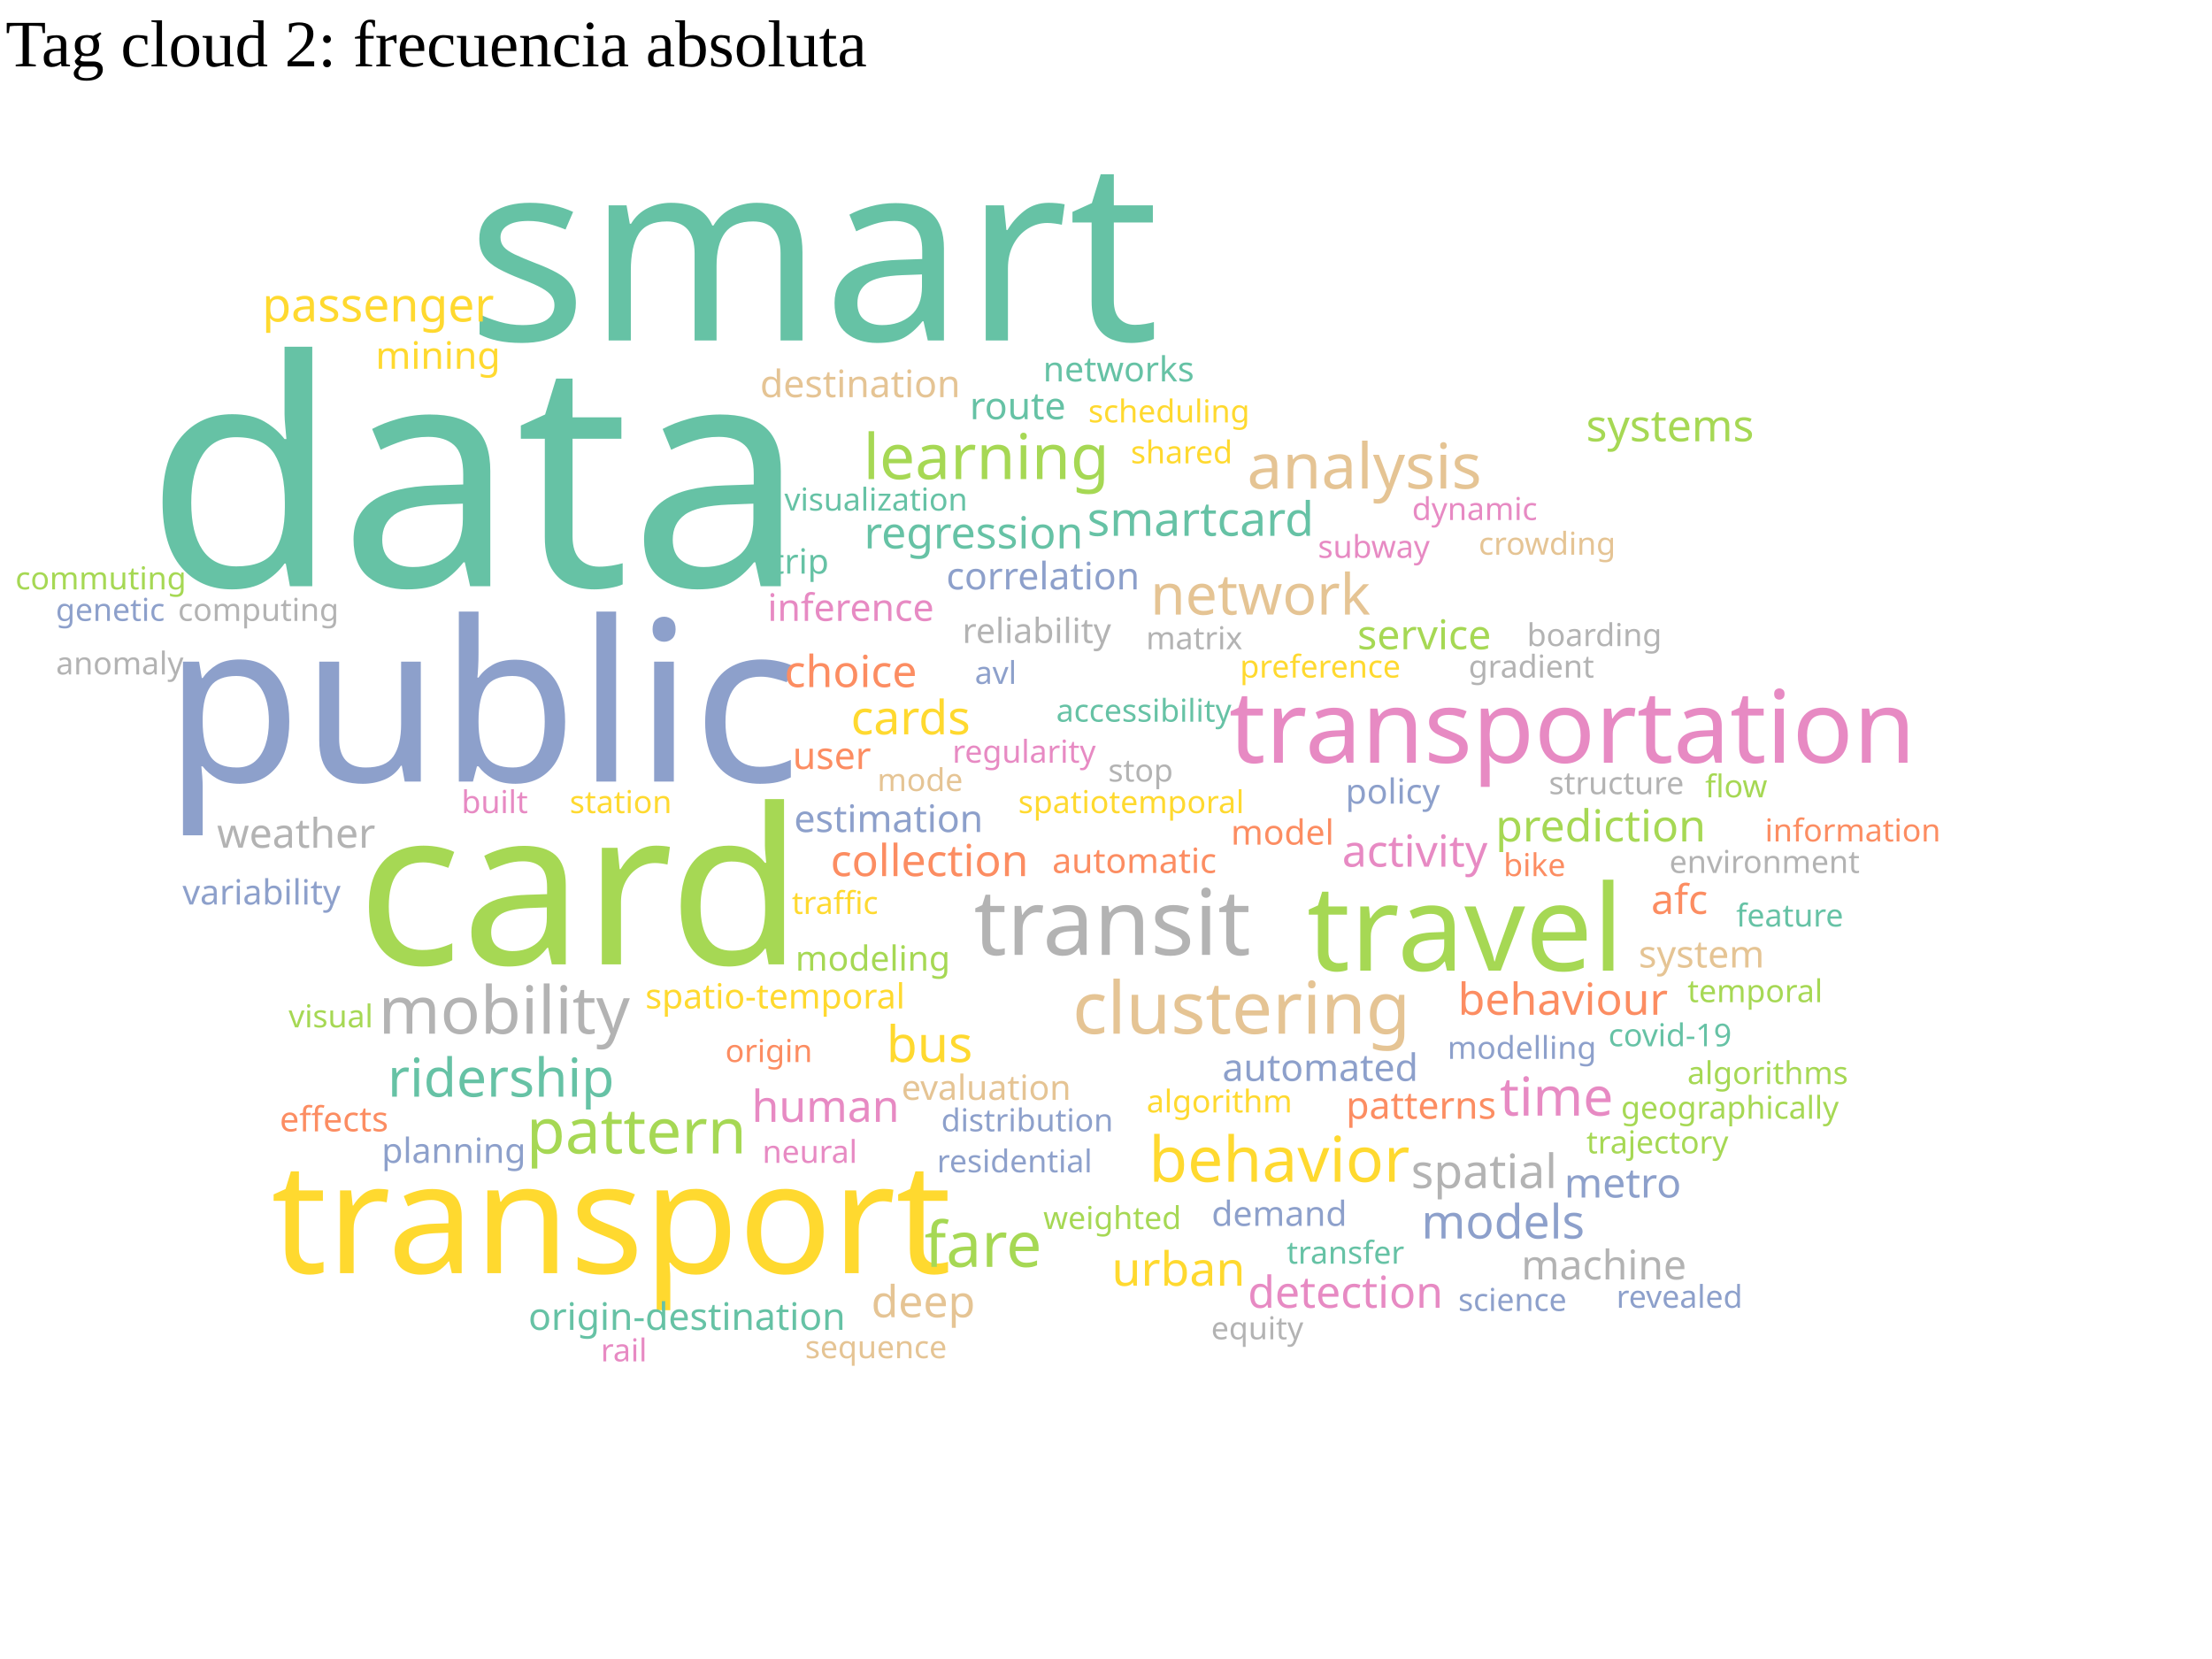
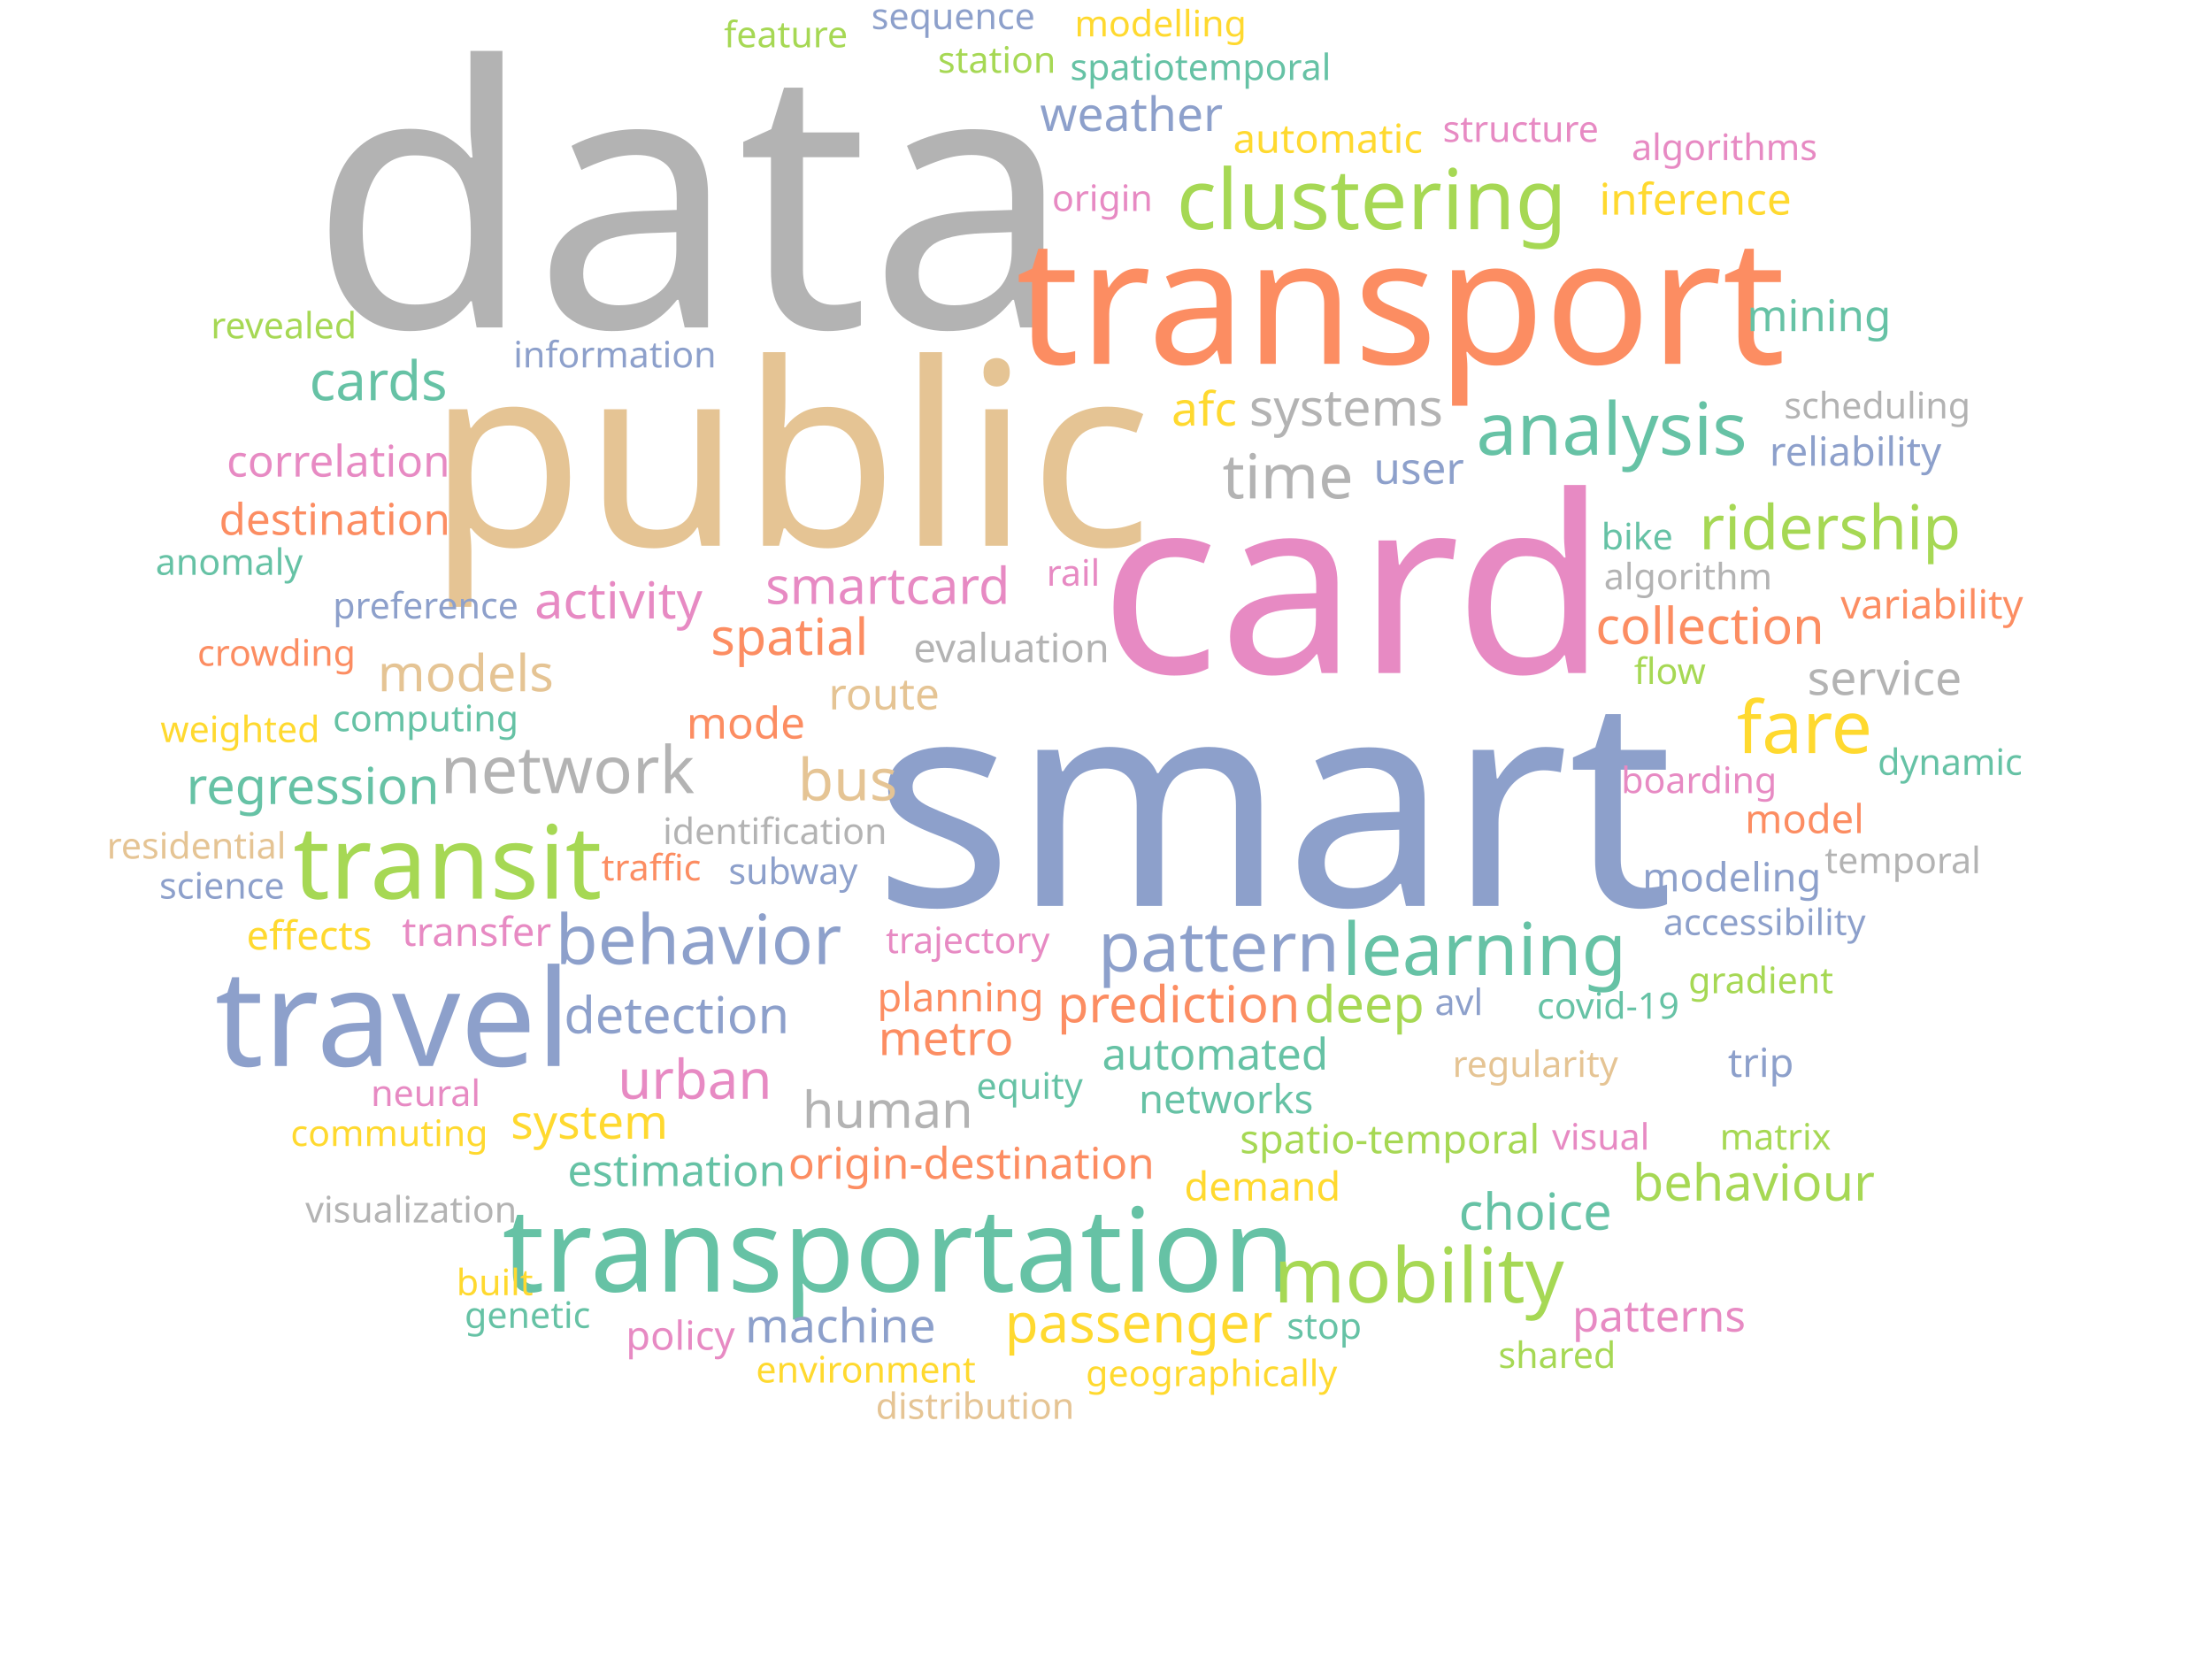
<svg xmlns="http://www.w3.org/2000/svg" contentScriptType="text/ecmascript" width="800" zoomAndPan="magnify" contentStyleType="text/css" height="600" preserveAspectRatio="xMidYMid meet" version="1.0">
-   <style type="text/css" xml:space="preserve">.knime-title { color: black; fill: black; font-size: 24px; }</style>
-   <g class="titles" transform="translate(2,0)">
-     <text class="knime-title" id="title" y="24">
-             Tag cloud 2: frecuencia absoluta
-         </text>
-   </g>
-   <g class="vis" transform="translate(400, 318) scale(1.139601,1.139601)">
-     <text id="tag_27" style="font-size: 100px; font-family: Impact; font-weight: normal; fill: rgb(102, 194, 165); cursor: pointer; user-select: none;" transform="translate(-200,-93)rotate(0)" text-anchor="middle">
+   <g class="titles" transform="translate(2,0)" />
+   <g class="vis" transform="translate(400, 300) scale(1.315789,1.315789)">
+     <text id="tag_27" style="font-size: 100px; font-family: Impact; font-weight: normal; fill: rgb(179, 179, 179); cursor: pointer; user-select: none;" transform="translate(-114,-138)rotate(0)" text-anchor="middle">
            data
        </text>
-     <text id="tag_85" style="font-size: 80px; font-family: Impact; font-weight: normal; fill: rgb(102, 194, 165); cursor: pointer; user-select: none;" transform="translate(-93,-171)rotate(0)" text-anchor="middle">
+     <text id="tag_86" style="font-size: 80px; font-family: Impact; font-weight: normal; fill: rgb(141, 160, 203); cursor: pointer; user-select: none;" transform="translate(46,21)rotate(0)" text-anchor="middle">
            smart
        </text>
-     <text id="tag_71" style="font-size: 71px; font-family: Impact; font-weight: normal; fill: rgb(141, 160, 203); cursor: pointer; user-select: none;" transform="translate(-198,-31)rotate(0)" text-anchor="middle">
+     <text id="tag_72" style="font-size: 70px; font-family: Impact; font-weight: normal; fill: rgb(229, 196, 148); cursor: pointer; user-select: none;" transform="translate(-87,-78)rotate(0)" text-anchor="middle">
            public
        </text>
-     <text id="tag_17" style="font-size: 69px; font-family: Impact; font-weight: normal; fill: rgb(166, 216, 84); cursor: pointer; user-select: none;" transform="translate(-167,27)rotate(0)" text-anchor="middle">
+     <text id="tag_17" style="font-size: 68px; font-family: Impact; font-weight: normal; fill: rgb(231, 138, 195); cursor: pointer; user-select: none;" transform="translate(68,-43)rotate(0)" text-anchor="middle">
            card
        </text>
-     <text id="tag_102" style="font-size: 49px; font-family: Impact; font-weight: normal; fill: rgb(255, 217, 47); cursor: pointer; user-select: none;" transform="translate(-157,125)rotate(0)" text-anchor="middle">
+     <text id="tag_103" style="font-size: 48px; font-family: Impact; font-weight: normal; fill: rgb(252, 141, 98); cursor: pointer; user-select: none;" transform="translate(81,-128)rotate(0)" text-anchor="middle">
            transport
        </text>
-     <text id="tag_104" style="font-size: 38px; font-family: Impact; font-weight: normal; fill: rgb(166, 216, 84); cursor: pointer; user-select: none;" transform="translate(114,29)rotate(0)" text-anchor="middle">
+     <text id="tag_105" style="font-size: 37px; font-family: Impact; font-weight: normal; fill: rgb(141, 160, 203); cursor: pointer; user-select: none;" transform="translate(-196,65)rotate(0)" text-anchor="middle">
            travel
        </text>
-     <text id="tag_103" style="font-size: 32px; font-family: Impact; font-weight: normal; fill: rgb(231, 138, 195); cursor: pointer; user-select: none;" transform="translate(148,-37)rotate(0)" text-anchor="middle">
+     <text id="tag_104" style="font-size: 32px; font-family: Impact; font-weight: normal; fill: rgb(102, 194, 165); cursor: pointer; user-select: none;" transform="translate(-57,127)rotate(0)" text-anchor="middle">
            transportation
        </text>
-     <text id="tag_101" style="font-size: 29px; font-family: Impact; font-weight: normal; fill: rgb(179, 179, 179); cursor: pointer; user-select: none;" transform="translate(2,24)rotate(0)" text-anchor="middle">
+     <text id="tag_102" style="font-size: 28px; font-family: Impact; font-weight: normal; fill: rgb(166, 216, 84); cursor: pointer; user-select: none;" transform="translate(-181,19)rotate(0)" text-anchor="middle">
            transit
        </text>
-     <text id="tag_20" style="font-size: 23px; font-family: Impact; font-weight: normal; fill: rgb(229, 196, 148); cursor: pointer; user-select: none;" transform="translate(43,49)rotate(0)" text-anchor="middle">
+     <text id="tag_20" style="font-size: 23px; font-family: Impact; font-weight: normal; fill: rgb(166, 216, 84); cursor: pointer; user-select: none;" transform="translate(73,-165)rotate(0)" text-anchor="middle">
            clustering
        </text>
-     <text id="tag_53" style="font-size: 21px; font-family: Impact; font-weight: normal; fill: rgb(179, 179, 179); cursor: pointer; user-select: none;" transform="translate(-191,49)rotate(0)" text-anchor="middle">
+     <text id="tag_54" style="font-size: 21px; font-family: Impact; font-weight: normal; fill: rgb(166, 216, 84); cursor: pointer; user-select: none;" transform="translate(86,130)rotate(0)" text-anchor="middle">
            mobility
        </text>
-     <text id="tag_48" style="font-size: 20px; font-family: Impact; font-weight: normal; fill: rgb(166, 216, 84); cursor: pointer; user-select: none;" transform="translate(-38,-127)rotate(0)" text-anchor="middle">
+     <text id="tag_49" style="font-size: 20px; font-family: Impact; font-weight: normal; fill: rgb(102, 194, 165); cursor: pointer; user-select: none;" transform="translate(104,40)rotate(0)" text-anchor="middle">
            learning
        </text>
-     <text id="tag_39" style="font-size: 20px; font-family: Impact; font-weight: normal; fill: rgb(166, 216, 84); cursor: pointer; user-select: none;" transform="translate(-39,123)rotate(0)" text-anchor="middle">
+     <text id="tag_39" style="font-size: 20px; font-family: Impact; font-weight: normal; fill: rgb(255, 217, 47); cursor: pointer; user-select: none;" transform="translate(192,-21)rotate(0)" text-anchor="middle">
            fare
        </text>
-     <text id="tag_6" style="font-size: 20px; font-family: Impact; font-weight: normal; fill: rgb(229, 196, 148); cursor: pointer; user-select: none;" transform="translate(82,-124)rotate(0)" text-anchor="middle">
+     <text id="tag_6" style="font-size: 20px; font-family: Impact; font-weight: normal; fill: rgb(102, 194, 165); cursor: pointer; user-select: none;" transform="translate(139,-103)rotate(0)" text-anchor="middle">
            analysis
        </text>
-     <text id="tag_65" style="font-size: 20px; font-family: Impact; font-weight: normal; fill: rgb(166, 216, 84); cursor: pointer; user-select: none;" transform="translate(-149,87)rotate(0)" text-anchor="middle">
+     <text id="tag_66" style="font-size: 19px; font-family: Impact; font-weight: normal; fill: rgb(141, 160, 203); cursor: pointer; user-select: none;" transform="translate(31,39)rotate(0)" text-anchor="middle">
            pattern
        </text>
-     <text id="tag_11" style="font-size: 20px; font-family: Impact; font-weight: normal; fill: rgb(255, 217, 47); cursor: pointer; user-select: none;" transform="translate(55,96)rotate(0)" text-anchor="middle">
+     <text id="tag_11" style="font-size: 19px; font-family: Impact; font-weight: normal; fill: rgb(141, 160, 203); cursor: pointer; user-select: none;" transform="translate(-112,37)rotate(0)" text-anchor="middle">
            behavior
        </text>
-     <text id="tag_59" style="font-size: 18px; font-family: Impact; font-weight: normal; fill: rgb(229, 196, 148); cursor: pointer; user-select: none;" transform="translate(49,-84)rotate(0)" text-anchor="middle">
+     <text id="tag_60" style="font-size: 18px; font-family: Impact; font-weight: normal; fill: rgb(179, 179, 179); cursor: pointer; user-select: none;" transform="translate(-148,-10)rotate(0)" text-anchor="middle">
            network
        </text>
-     <text id="tag_97" style="font-size: 17px; font-family: Impact; font-weight: normal; fill: rgb(231, 138, 195); cursor: pointer; user-select: none;" transform="translate(143,75)rotate(0)" text-anchor="middle">
+     <text id="tag_98" style="font-size: 17px; font-family: Impact; font-weight: normal; fill: rgb(179, 179, 179); cursor: pointer; user-select: none;" transform="translate(50,-91)rotate(0)" text-anchor="middle">
            time
        </text>
-     <text id="tag_78" style="font-size: 17px; font-family: Impact; font-weight: normal; fill: rgb(102, 194, 165); cursor: pointer; user-select: none;" transform="translate(-192,69)rotate(0)" text-anchor="middle">
+     <text id="tag_79" style="font-size: 17px; font-family: Impact; font-weight: normal; fill: rgb(166, 216, 84); cursor: pointer; user-select: none;" transform="translate(199,-77)rotate(0)" text-anchor="middle">
            ridership
        </text>
-     <text id="tag_16" style="font-size: 16px; font-family: Impact; font-weight: normal; fill: rgb(255, 217, 47); cursor: pointer; user-select: none;" transform="translate(-56,58)rotate(0)" text-anchor="middle">
+     <text id="tag_16" style="font-size: 16px; font-family: Impact; font-weight: normal; fill: rgb(229, 196, 148); cursor: pointer; user-select: none;" transform="translate(-71,-8)rotate(0)" text-anchor="middle">
            bus
        </text>
-     <text id="tag_106" style="font-size: 15px; font-family: Impact; font-weight: normal; fill: rgb(255, 217, 47); cursor: pointer; user-select: none;" transform="translate(23,129)rotate(0)" text-anchor="middle">
+     <text id="tag_107" style="font-size: 15px; font-family: Impact; font-weight: normal; fill: rgb(231, 138, 195); cursor: pointer; user-select: none;" transform="translate(-113,74)rotate(0)" text-anchor="middle">
            urban
        </text>
-     <text id="tag_64" style="font-size: 15px; font-family: Impact; font-weight: normal; fill: rgb(255, 217, 47); cursor: pointer; user-select: none;" transform="translate(-231,-177)rotate(0)" text-anchor="middle">
+     <text id="tag_65" style="font-size: 15px; font-family: Impact; font-weight: normal; fill: rgb(255, 217, 47); cursor: pointer; user-select: none;" transform="translate(9,141)rotate(0)" text-anchor="middle">
            passenger
        </text>
-     <text id="tag_18" style="font-size: 15px; font-family: Impact; font-weight: normal; fill: rgb(255, 217, 47); cursor: pointer; user-select: none;" transform="translate(-62,-46)rotate(0)" text-anchor="middle">
+     <text id="tag_18" style="font-size: 15px; font-family: Impact; font-weight: normal; fill: rgb(102, 194, 165); cursor: pointer; user-select: none;" transform="translate(-200,-118)rotate(0)" text-anchor="middle">
            cards
        </text>
-     <text id="tag_86" style="font-size: 15px; font-family: Impact; font-weight: normal; fill: rgb(102, 194, 165); cursor: pointer; user-select: none;" transform="translate(30,-109)rotate(0)" text-anchor="middle">
+     <text id="tag_87" style="font-size: 14px; font-family: Impact; font-weight: normal; fill: rgb(231, 138, 195); cursor: pointer; user-select: none;" transform="translate(-60,-62)rotate(0)" text-anchor="middle">
            smartcard
        </text>
-     <text id="tag_58" style="font-size: 15px; font-family: Impact; font-weight: normal; fill: rgb(141, 160, 203); cursor: pointer; user-select: none;" transform="translate(126,114)rotate(0)" text-anchor="middle">
+     <text id="tag_59" style="font-size: 14px; font-family: Impact; font-weight: normal; fill: rgb(229, 196, 148); cursor: pointer; user-select: none;" transform="translate(-176,-38)rotate(0)" text-anchor="middle">
            models
        </text>
-     <text id="tag_87" style="font-size: 15px; font-family: Impact; font-weight: normal; fill: rgb(179, 179, 179); cursor: pointer; user-select: none;" transform="translate(120,98)rotate(0)" text-anchor="middle">
+     <text id="tag_88" style="font-size: 14px; font-family: Impact; font-weight: normal; fill: rgb(252, 141, 98); cursor: pointer; user-select: none;" transform="translate(-87,-48)rotate(0)" text-anchor="middle">
            spatial
        </text>
-     <text id="tag_12" style="font-size: 14px; font-family: Impact; font-weight: normal; fill: rgb(252, 141, 98); cursor: pointer; user-select: none;" transform="translate(145,43)rotate(0)" text-anchor="middle">
+     <text id="tag_12" style="font-size: 14px; font-family: Impact; font-weight: normal; fill: rgb(166, 216, 84); cursor: pointer; user-select: none;" transform="translate(178,102)rotate(0)" text-anchor="middle">
            behaviour
        </text>
-     <text id="tag_31" style="font-size: 14px; font-family: Impact; font-weight: normal; fill: rgb(231, 138, 195); cursor: pointer; user-select: none;" transform="translate(76,136)rotate(0)" text-anchor="middle">
+     <text id="tag_31" style="font-size: 14px; font-family: Impact; font-weight: normal; fill: rgb(141, 160, 203); cursor: pointer; user-select: none;" transform="translate(-118,56)rotate(0)" text-anchor="middle">
            detection
        </text>
-     <text id="tag_19" style="font-size: 14px; font-family: Impact; font-weight: normal; fill: rgb(252, 141, 98); cursor: pointer; user-select: none;" transform="translate(-81,-61)rotate(0)" text-anchor="middle">
+     <text id="tag_19" style="font-size: 14px; font-family: Impact; font-weight: normal; fill: rgb(102, 194, 165); cursor: pointer; user-select: none;" transform="translate(118,110)rotate(0)" text-anchor="middle">
            choice
        </text>
-     <text id="tag_45" style="font-size: 14px; font-family: Impact; font-weight: normal; fill: rgb(231, 138, 195); cursor: pointer; user-select: none;" transform="translate(-89,77)rotate(0)" text-anchor="middle">
+     <text id="tag_45" style="font-size: 14px; font-family: Impact; font-weight: normal; fill: rgb(179, 179, 179); cursor: pointer; user-select: none;" transform="translate(-60,82)rotate(0)" text-anchor="middle">
            human
        </text>
-     <text id="tag_95" style="font-size: 14px; font-family: Impact; font-weight: normal; fill: rgb(166, 216, 84); cursor: pointer; user-select: none;" transform="translate(179,-139)rotate(0)" text-anchor="middle">
+     <text id="tag_96" style="font-size: 14px; font-family: Impact; font-weight: normal; fill: rgb(179, 179, 179); cursor: pointer; user-select: none;" transform="translate(66,-111)rotate(0)" text-anchor="middle">
            systems
        </text>
-     <text id="tag_28" style="font-size: 14px; font-family: Impact; font-weight: normal; fill: rgb(229, 196, 148); cursor: pointer; user-select: none;" transform="translate(-58,139)rotate(0)" text-anchor="middle">
+     <text id="tag_28" style="font-size: 14px; font-family: Impact; font-weight: normal; fill: rgb(166, 216, 84); cursor: pointer; user-select: none;" transform="translate(71,53)rotate(0)" text-anchor="middle">
            deep
        </text>
-     <text id="tag_73" style="font-size: 14px; font-family: Impact; font-weight: normal; fill: rgb(102, 194, 165); cursor: pointer; user-select: none;" transform="translate(-42,-105)rotate(0)" text-anchor="middle">
+     <text id="tag_74" style="font-size: 14px; font-family: Impact; font-weight: normal; fill: rgb(102, 194, 165); cursor: pointer; user-select: none;" transform="translate(-218,-7)rotate(0)" text-anchor="middle">
            regression
        </text>
-     <text id="tag_21" style="font-size: 14px; font-family: Impact; font-weight: normal; fill: rgb(252, 141, 98); cursor: pointer; user-select: none;" transform="translate(-56,-1)rotate(0)" text-anchor="middle">
+     <text id="tag_21" style="font-size: 14px; font-family: Impact; font-weight: normal; fill: rgb(252, 141, 98); cursor: pointer; user-select: none;" transform="translate(166,-51)rotate(0)" text-anchor="middle">
            collection
        </text>
-     <text id="tag_2" style="font-size: 14px; font-family: Impact; font-weight: normal; fill: rgb(231, 138, 195); cursor: pointer; user-select: none;" transform="translate(98,-4)rotate(0)" text-anchor="middle">
+     <text id="tag_2" style="font-size: 14px; font-family: Impact; font-weight: normal; fill: rgb(231, 138, 195); cursor: pointer; user-select: none;" transform="translate(-134,-58)rotate(0)" text-anchor="middle">
            activity
        </text>
-     <text id="tag_69" style="font-size: 14px; font-family: Impact; font-weight: normal; fill: rgb(166, 216, 84); cursor: pointer; user-select: none;" transform="translate(157,-12)rotate(0)" text-anchor="middle">
+     <text id="tag_70" style="font-size: 14px; font-family: Impact; font-weight: normal; fill: rgb(252, 141, 98); cursor: pointer; user-select: none;" transform="translate(20,53)rotate(0)" text-anchor="middle">
            prediction
        </text>
-     <text id="tag_3" style="font-size: 13px; font-family: Impact; font-weight: normal; fill: rgb(252, 141, 98); cursor: pointer; user-select: none;" transform="translate(182,11)rotate(0)" text-anchor="middle">
+     <text id="tag_3" style="font-size: 13px; font-family: Impact; font-weight: normal; fill: rgb(255, 217, 47); cursor: pointer; user-select: none;" transform="translate(27,-111)rotate(0)" text-anchor="middle">
            afc
        </text>
-     <text id="tag_51" style="font-size: 13px; font-family: Impact; font-weight: normal; fill: rgb(141, 160, 203); cursor: pointer; user-select: none;" transform="translate(164,101)rotate(0)" text-anchor="middle">
+     <text id="tag_52" style="font-size: 13px; font-family: Impact; font-weight: normal; fill: rgb(252, 141, 98); cursor: pointer; user-select: none;" transform="translate(-44,62)rotate(0)" text-anchor="middle">
            metro
        </text>
-     <text id="tag_83" style="font-size: 13px; font-family: Impact; font-weight: normal; fill: rgb(166, 216, 84); cursor: pointer; user-select: none;" transform="translate(101,-73)rotate(0)" text-anchor="middle">
+     <text id="tag_84" style="font-size: 13px; font-family: Impact; font-weight: normal; fill: rgb(179, 179, 179); cursor: pointer; user-select: none;" transform="translate(214,-37)rotate(0)" text-anchor="middle">
            service
        </text>
-     <text id="tag_111" style="font-size: 13px; font-family: Impact; font-weight: normal; fill: rgb(179, 179, 179); cursor: pointer; user-select: none;" transform="translate(-257,-10)rotate(0)" text-anchor="middle">
+     <text id="tag_112" style="font-size: 13px; font-family: Impact; font-weight: normal; fill: rgb(141, 160, 203); cursor: pointer; user-select: none;" transform="translate(7,-192)rotate(0)" text-anchor="middle">
            weather
        </text>
-     <text id="tag_49" style="font-size: 13px; font-family: Impact; font-weight: normal; fill: rgb(179, 179, 179); cursor: pointer; user-select: none;" transform="translate(158,127)rotate(0)" text-anchor="middle">
+     <text id="tag_95" style="font-size: 13px; font-family: Impact; font-weight: normal; fill: rgb(255, 217, 47); cursor: pointer; user-select: none;" transform="translate(-142,85)rotate(0)" text-anchor="middle">
+             system
+         </text>
+     <text id="tag_50" style="font-size: 13px; font-family: Impact; font-weight: normal; fill: rgb(141, 160, 203); cursor: pointer; user-select: none;" transform="translate(-73,141)rotate(0)" text-anchor="middle">
            machine
        </text>
-     <text id="tag_46" style="font-size: 12px; font-family: Impact; font-weight: normal; fill: rgb(231, 138, 195); cursor: pointer; user-select: none;" transform="translate(-81,-82)rotate(0)" text-anchor="middle">
+     <text id="tag_47" style="font-size: 12px; font-family: Impact; font-weight: normal; fill: rgb(255, 217, 47); cursor: pointer; user-select: none;" transform="translate(162,-169)rotate(0)" text-anchor="middle">
            inference
        </text>
-     <text id="tag_37" style="font-size: 12px; font-family: Impact; font-weight: normal; fill: rgb(141, 160, 203); cursor: pointer; user-select: none;" transform="translate(-69,-15)rotate(0)" text-anchor="middle">
+     <text id="tag_37" style="font-size: 12px; font-family: Impact; font-weight: normal; fill: rgb(102, 194, 165); cursor: pointer; user-select: none;" transform="translate(-118,98)rotate(0)" text-anchor="middle">
            estimation
        </text>
-     <text id="tag_66" style="font-size: 12px; font-family: Impact; font-weight: normal; fill: rgb(252, 141, 98); cursor: pointer; user-select: none;" transform="translate(100,76)rotate(0)" text-anchor="middle">
+     <text id="tag_55" style="font-size: 12px; font-family: Impact; font-weight: normal; fill: rgb(252, 141, 98); cursor: pointer; user-select: none;" transform="translate(-99,-25)rotate(0)" text-anchor="middle">
+             mode
+         </text>
+     <text id="tag_67" style="font-size: 12px; font-family: Impact; font-weight: normal; fill: rgb(231, 138, 195); cursor: pointer; user-select: none;" transform="translate(152,138)rotate(0)" text-anchor="middle">
            patterns
        </text>
-     <text id="tag_24" style="font-size: 12px; font-family: Impact; font-weight: normal; fill: rgb(141, 160, 203); cursor: pointer; user-select: none;" transform="translate(-20,-92)rotate(0)" text-anchor="middle">
+     <text id="tag_24" style="font-size: 12px; font-family: Impact; font-weight: normal; fill: rgb(231, 138, 195); cursor: pointer; user-select: none;" transform="translate(-211,-97)rotate(0)" text-anchor="middle">
            correlation
        </text>
-     <text id="tag_8" style="font-size: 12px; font-family: Impact; font-weight: normal; fill: rgb(141, 160, 203); cursor: pointer; user-select: none;" transform="translate(68,64)rotate(0)" text-anchor="middle">
+     <text id="tag_8" style="font-size: 12px; font-family: Impact; font-weight: normal; fill: rgb(102, 194, 165); cursor: pointer; user-select: none;" transform="translate(30,66)rotate(0)" text-anchor="middle">
            automated
        </text>
-     <text id="tag_63" style="font-size: 12px; font-family: Impact; font-weight: normal; fill: rgb(102, 194, 165); cursor: pointer; user-select: none;" transform="translate(-133,143)rotate(0)" text-anchor="middle">
+     <text id="tag_64" style="font-size: 12px; font-family: Impact; font-weight: normal; fill: rgb(252, 141, 98); cursor: pointer; user-select: none;" transform="translate(-37,96)rotate(0)" text-anchor="middle">
            origin-destination
        </text>
-     <text id="tag_30" style="font-size: 12px; font-family: Impact; font-weight: normal; fill: rgb(229, 196, 148); cursor: pointer; user-select: none;" transform="translate(-78,-153)rotate(0)" text-anchor="middle">
+     <text id="tag_30" style="font-size: 12px; font-family: Impact; font-weight: normal; fill: rgb(252, 141, 98); cursor: pointer; user-select: none;" transform="translate(-212,-81)rotate(0)" text-anchor="middle">
            destination
        </text>
-     <text id="tag_52" style="font-size: 12px; font-family: Impact; font-weight: normal; fill: rgb(255, 217, 47); cursor: pointer; user-select: none;" transform="translate(-212,-162)rotate(0)" text-anchor="middle">
+     <text id="tag_53" style="font-size: 12px; font-family: Impact; font-weight: normal; fill: rgb(102, 194, 165); cursor: pointer; user-select: none;" transform="translate(196,-137)rotate(0)" text-anchor="middle">
            mining
        </text>
-     <text id="tag_94" style="font-size: 12px; font-family: Impact; font-weight: normal; fill: rgb(229, 196, 148); cursor: pointer; user-select: none;" transform="translate(189,28)rotate(0)" text-anchor="middle">
-             system
-         </text>
-     <text id="tag_107" style="font-size: 12px; font-family: Impact; font-weight: normal; fill: rgb(252, 141, 98); cursor: pointer; user-select: none;" transform="translate(-87,-35)rotate(0)" text-anchor="middle">
+     <text id="tag_108" style="font-size: 12px; font-family: Impact; font-weight: normal; fill: rgb(141, 160, 203); cursor: pointer; user-select: none;" transform="translate(86,-95)rotate(0)" text-anchor="middle">
            user
        </text>
-     <text id="tag_79" style="font-size: 12px; font-family: Impact; font-weight: normal; fill: rgb(102, 194, 165); cursor: pointer; user-select: none;" transform="translate(-28,-146)rotate(0)" text-anchor="middle">
+     <text id="tag_80" style="font-size: 12px; font-family: Impact; font-weight: normal; fill: rgb(229, 196, 148); cursor: pointer; user-select: none;" transform="translate(-61,-33)rotate(0)" text-anchor="middle">
            route
        </text>
-     <text id="tag_60" style="font-size: 11px; font-family: Impact; font-weight: normal; fill: rgb(102, 194, 165); cursor: pointer; user-select: none;" transform="translate(4,-158)rotate(0)" text-anchor="middle">
+     <text id="tag_61" style="font-size: 11px; font-family: Impact; font-weight: normal; fill: rgb(102, 194, 165); cursor: pointer; user-select: none;" transform="translate(33,78)rotate(0)" text-anchor="middle">
            networks
        </text>
-     <text id="tag_29" style="font-size: 11px; font-family: Impact; font-weight: normal; fill: rgb(141, 160, 203); cursor: pointer; user-select: none;" transform="translate(55,110)rotate(0)" text-anchor="middle">
+     <text id="tag_29" style="font-size: 11px; font-family: Impact; font-weight: normal; fill: rgb(255, 217, 47); cursor: pointer; user-select: none;" transform="translate(43,102)rotate(0)" text-anchor="middle">
            demand
        </text>
-     <text id="tag_55" style="font-size: 11px; font-family: Impact; font-weight: normal; fill: rgb(252, 141, 98); cursor: pointer; user-select: none;" transform="translate(56,-11)rotate(0)" text-anchor="middle">
+     <text id="tag_56" style="font-size: 11px; font-family: Impact; font-weight: normal; fill: rgb(252, 141, 98); cursor: pointer; user-select: none;" transform="translate(192,1)rotate(0)" text-anchor="middle">
            model
        </text>
-     <text id="tag_108" style="font-size: 11px; font-family: Impact; font-weight: normal; fill: rgb(141, 160, 203); cursor: pointer; user-select: none;" transform="translate(-268,8)rotate(0)" text-anchor="middle">
+     <text id="tag_109" style="font-size: 11px; font-family: Impact; font-weight: normal; fill: rgb(252, 141, 98); cursor: pointer; user-select: none;" transform="translate(227,-58)rotate(0)" text-anchor="middle">
            variability
        </text>
-     <text id="tag_9" style="font-size: 11px; font-family: Impact; font-weight: normal; fill: rgb(252, 141, 98); cursor: pointer; user-select: none;" transform="translate(9,-2)rotate(0)" text-anchor="middle">
+     <text id="tag_9" style="font-size: 11px; font-family: Impact; font-weight: normal; fill: rgb(255, 217, 47); cursor: pointer; user-select: none;" transform="translate(61,-186)rotate(0)" text-anchor="middle">
            automatic
        </text>
-     <text id="tag_88" style="font-size: 11px; font-family: Impact; font-weight: normal; fill: rgb(255, 217, 47); cursor: pointer; user-select: none;" transform="translate(-105,41)rotate(0)" text-anchor="middle">
+     <text id="tag_89" style="font-size: 11px; font-family: Impact; font-weight: normal; fill: rgb(166, 216, 84); cursor: pointer; user-select: none;" transform="translate(78,89)rotate(0)" text-anchor="middle">
            spatio-temporal
        </text>
-     <text id="tag_67" style="font-size: 11px; font-family: Impact; font-weight: normal; fill: rgb(141, 160, 203); cursor: pointer; user-select: none;" transform="translate(-207,90)rotate(0)" text-anchor="middle">
+     <text id="tag_68" style="font-size: 11px; font-family: Impact; font-weight: normal; fill: rgb(252, 141, 98); cursor: pointer; user-select: none;" transform="translate(-40,50)rotate(0)" text-anchor="middle">
            planning
        </text>
-     <text id="tag_105" style="font-size: 11px; font-family: Impact; font-weight: normal; fill: rgb(102, 194, 165); cursor: pointer; user-select: none;" transform="translate(-97,-97)rotate(0)" text-anchor="middle">
+     <text id="tag_106" style="font-size: 11px; font-family: Impact; font-weight: normal; fill: rgb(141, 160, 203); cursor: pointer; user-select: none;" transform="translate(180,68)rotate(0)" text-anchor="middle">
            trip
        </text>
-     <text id="tag_38" style="font-size: 11px; font-family: Impact; font-weight: normal; fill: rgb(229, 196, 148); cursor: pointer; user-select: none;" transform="translate(-38,70)rotate(0)" text-anchor="middle">
+     <text id="tag_101" style="font-size: 11px; font-family: Impact; font-weight: normal; fill: rgb(231, 138, 195); cursor: pointer; user-select: none;" transform="translate(-173,32)rotate(0)" text-anchor="middle">
+             transfer
+         </text>
+     <text id="tag_38" style="font-size: 11px; font-family: Impact; font-weight: normal; fill: rgb(179, 179, 179); cursor: pointer; user-select: none;" transform="translate(-26,-46)rotate(0)" text-anchor="middle">
            evaluation
        </text>
-     <text id="tag_68" style="font-size: 11px; font-family: Impact; font-weight: normal; fill: rgb(141, 160, 203); cursor: pointer; user-select: none;" transform="translate(91,-24)rotate(0)" text-anchor="middle">
+     <text id="tag_69" style="font-size: 11px; font-family: Impact; font-weight: normal; fill: rgb(231, 138, 195); cursor: pointer; user-select: none;" transform="translate(-117,143)rotate(0)" text-anchor="middle">
            policy
        </text>
-     <text id="tag_75" style="font-size: 11px; font-family: Impact; font-weight: normal; fill: rgb(179, 179, 179); cursor: pointer; user-select: none;" transform="translate(-22,-75)rotate(0)" text-anchor="middle">
+     <text id="tag_76" style="font-size: 11px; font-family: Impact; font-weight: normal; fill: rgb(141, 160, 203); cursor: pointer; user-select: none;" transform="translate(206,-100)rotate(0)" text-anchor="middle">
            reliability
        </text>
-     <text id="tag_56" style="font-size: 11px; font-family: Impact; font-weight: normal; fill: rgb(166, 216, 84); cursor: pointer; user-select: none;" transform="translate(-74,29)rotate(0)" text-anchor="middle">
+     <text id="tag_57" style="font-size: 11px; font-family: Impact; font-weight: normal; fill: rgb(141, 160, 203); cursor: pointer; user-select: none;" transform="translate(172,17)rotate(0)" text-anchor="middle">
            modeling
        </text>
-     <text id="tag_34" style="font-size: 11px; font-family: Impact; font-weight: normal; fill: rgb(252, 141, 98); cursor: pointer; user-select: none;" transform="translate(-245,80)rotate(0)" text-anchor="middle">
+     <text id="tag_34" style="font-size: 11px; font-family: Impact; font-weight: normal; fill: rgb(255, 217, 47); cursor: pointer; user-select: none;" transform="translate(-219,33)rotate(0)" text-anchor="middle">
            effects
        </text>
-     <text id="tag_23" style="font-size: 10px; font-family: Impact; font-weight: normal; fill: rgb(179, 179, 179); cursor: pointer; user-select: none;" transform="translate(-269,-82)rotate(0)" text-anchor="middle">
+     <text id="tag_23" style="font-size: 10px; font-family: Impact; font-weight: normal; fill: rgb(102, 194, 165); cursor: pointer; user-select: none;" transform="translate(-187,-27)rotate(0)" text-anchor="middle">
            computing
        </text>
-     <text id="tag_54" style="font-size: 10px; font-family: Impact; font-weight: normal; fill: rgb(229, 196, 148); cursor: pointer; user-select: none;" transform="translate(-59,-28)rotate(0)" text-anchor="middle">
-             mode
-         </text>
-     <text id="tag_77" style="font-size: 10px; font-family: Impact; font-weight: normal; fill: rgb(141, 160, 203); cursor: pointer; user-select: none;" transform="translate(182,136)rotate(0)" text-anchor="middle">
+     <text id="tag_78" style="font-size: 10px; font-family: Impact; font-weight: normal; fill: rgb(166, 216, 84); cursor: pointer; user-select: none;" transform="translate(-226,-135)rotate(0)" text-anchor="middle">
            revealed
        </text>
-     <text id="tag_98" style="font-size: 10px; font-family: Impact; font-weight: normal; fill: rgb(255, 217, 47); cursor: pointer; user-select: none;" transform="translate(-86,11)rotate(0)" text-anchor="middle">
+     <text id="tag_99" style="font-size: 10px; font-family: Impact; font-weight: normal; fill: rgb(252, 141, 98); cursor: pointer; user-select: none;" transform="translate(-125,14)rotate(0)" text-anchor="middle">
            traffic
        </text>
-     <text id="tag_10" style="font-size: 10px; font-family: Impact; font-weight: normal; fill: rgb(141, 160, 203); cursor: pointer; user-select: none;" transform="translate(-35,-62)rotate(0)" text-anchor="middle">
+     <text id="tag_10" style="font-size: 10px; font-family: Impact; font-weight: normal; fill: rgb(141, 160, 203); cursor: pointer; user-select: none;" transform="translate(97,51)rotate(0)" text-anchor="middle">
            avl
        </text>
-     <text id="tag_74" style="font-size: 10px; font-family: Impact; font-weight: normal; fill: rgb(231, 138, 195); cursor: pointer; user-select: none;" transform="translate(-26,-37)rotate(0)" text-anchor="middle">
+     <text id="tag_75" style="font-size: 10px; font-family: Impact; font-weight: normal; fill: rgb(229, 196, 148); cursor: pointer; user-select: none;" transform="translate(118,68)rotate(0)" text-anchor="middle">
            regularity
        </text>
-     <text id="tag_35" style="font-size: 10px; font-family: Impact; font-weight: normal; fill: rgb(179, 179, 179); cursor: pointer; user-select: none;" transform="translate(209,-2)rotate(0)" text-anchor="middle">
+     <text id="tag_35" style="font-size: 10px; font-family: Impact; font-weight: normal; fill: rgb(255, 217, 47); cursor: pointer; user-select: none;" transform="translate(-66,152)rotate(0)" text-anchor="middle">
            environment
        </text>
-     <text id="tag_50" style="font-size: 10px; font-family: Impact; font-weight: normal; fill: rgb(179, 179, 179); cursor: pointer; user-select: none;" transform="translate(28,-73)rotate(0)" text-anchor="middle">
+     <text id="tag_51" style="font-size: 10px; font-family: Impact; font-weight: normal; fill: rgb(166, 216, 84); cursor: pointer; user-select: none;" transform="translate(184,88)rotate(0)" text-anchor="middle">
            matrix
        </text>
-     <text id="tag_1" style="font-size: 10px; font-family: Impact; font-weight: normal; fill: rgb(102, 194, 165); cursor: pointer; user-select: none;" transform="translate(12,-50)rotate(0)" text-anchor="middle">
+     <text id="tag_1" style="font-size: 10px; font-family: Impact; font-weight: normal; fill: rgb(141, 160, 203); cursor: pointer; user-select: none;" transform="translate(181,29)rotate(0)" text-anchor="middle">
            accessibility
        </text>
-     <text id="tag_100" style="font-size: 10px; font-family: Impact; font-weight: normal; fill: rgb(102, 194, 165); cursor: pointer; user-select: none;" transform="translate(76,122)rotate(0)" text-anchor="middle">
-             transfer
-         </text>
-     <text id="tag_89" style="font-size: 10px; font-family: Impact; font-weight: normal; fill: rgb(255, 217, 47); cursor: pointer; user-select: none;" transform="translate(8,-21)rotate(0)" text-anchor="middle">
+     <text id="tag_90" style="font-size: 10px; font-family: Impact; font-weight: normal; fill: rgb(102, 194, 165); cursor: pointer; user-select: none;" transform="translate(26,-206)rotate(0)" text-anchor="middle">
            spatiotemporal
        </text>
-     <text id="tag_99" style="font-size: 10px; font-family: Impact; font-weight: normal; fill: rgb(166, 216, 84); cursor: pointer; user-select: none;" transform="translate(175,87)rotate(0)" text-anchor="middle">
+     <text id="tag_100" style="font-size: 10px; font-family: Impact; font-weight: normal; fill: rgb(231, 138, 195); cursor: pointer; user-select: none;" transform="translate(-38,34)rotate(0)" text-anchor="middle">
            trajectory
        </text>
-     <text id="tag_81" style="font-size: 10px; font-family: Impact; font-weight: normal; fill: rgb(141, 160, 203); cursor: pointer; user-select: none;" transform="translate(129,137)rotate(0)" text-anchor="middle">
+     <text id="tag_82" style="font-size: 10px; font-family: Impact; font-weight: normal; fill: rgb(141, 160, 203); cursor: pointer; user-select: none;" transform="translate(-243,19)rotate(0)" text-anchor="middle">
            science
        </text>
-     <text id="tag_70" style="font-size: 10px; font-family: Impact; font-weight: normal; fill: rgb(255, 217, 47); cursor: pointer; user-select: none;" transform="translate(68,-64)rotate(0)" text-anchor="middle">
+     <text id="tag_71" style="font-size: 10px; font-family: Impact; font-weight: normal; fill: rgb(141, 160, 203); cursor: pointer; user-select: none;" transform="translate(-187,-58)rotate(0)" text-anchor="middle">
            preference
        </text>
-     <text id="tag_4" style="font-size: 10px; font-family: Impact; font-weight: normal; fill: rgb(255, 217, 47); cursor: pointer; user-select: none;" transform="translate(36,74)rotate(0)" text-anchor="middle">
+     <text id="tag_4" style="font-size: 10px; font-family: Impact; font-weight: normal; fill: rgb(179, 179, 179); cursor: pointer; user-select: none;" transform="translate(160,-66)rotate(0)" text-anchor="middle">
            algorithm
        </text>
-     <text id="tag_80" style="font-size: 10px; font-family: Impact; font-weight: normal; fill: rgb(255, 217, 47); cursor: pointer; user-select: none;" transform="translate(20,-145)rotate(0)" text-anchor="middle">
+     <text id="tag_81" style="font-size: 10px; font-family: Impact; font-weight: normal; fill: rgb(179, 179, 179); cursor: pointer; user-select: none;" transform="translate(212,-113)rotate(0)" text-anchor="middle">
            scheduling
        </text>
-     <text id="tag_72" style="font-size: 10px; font-family: Impact; font-weight: normal; fill: rgb(231, 138, 195); cursor: pointer; user-select: none;" transform="translate(-153,153)rotate(0)" text-anchor="middle">
+     <text id="tag_46" style="font-size: 10px; font-family: Impact; font-weight: normal; fill: rgb(179, 179, 179); cursor: pointer; user-select: none;" transform="translate(-91,4)rotate(0)" text-anchor="middle">
+             identification
+         </text>
+     <text id="tag_73" style="font-size: 10px; font-family: Impact; font-weight: normal; fill: rgb(231, 138, 195); cursor: pointer; user-select: none;" transform="translate(-9,-67)rotate(0)" text-anchor="middle">
            rail
        </text>
-     <text id="tag_93" style="font-size: 10px; font-family: Impact; font-weight: normal; fill: rgb(231, 138, 195); cursor: pointer; user-select: none;" transform="translate(85,-102)rotate(0)" text-anchor="middle">
+     <text id="tag_94" style="font-size: 10px; font-family: Impact; font-weight: normal; fill: rgb(141, 160, 203); cursor: pointer; user-select: none;" transform="translate(-86,15)rotate(0)" text-anchor="middle">
            subway
        </text>
-     <text id="tag_41" style="font-size: 10px; font-family: Impact; font-weight: normal; fill: rgb(166, 216, 84); cursor: pointer; user-select: none;" transform="translate(200,-26)rotate(0)" text-anchor="middle">
+     <text id="tag_41" style="font-size: 10px; font-family: Impact; font-weight: normal; fill: rgb(166, 216, 84); cursor: pointer; user-select: none;" transform="translate(155,-40)rotate(0)" text-anchor="middle">
            flow
        </text>
-     <text id="tag_32" style="font-size: 10px; font-family: Impact; font-weight: normal; fill: rgb(141, 160, 203); cursor: pointer; user-select: none;" transform="translate(-25,80)rotate(0)" text-anchor="middle">
+     <text id="tag_32" style="font-size: 10px; font-family: Impact; font-weight: normal; fill: rgb(229, 196, 148); cursor: pointer; user-select: none;" transform="translate(-36,162)rotate(0)" text-anchor="middle">
            distribution
        </text>
-     <text id="tag_57" style="font-size: 10px; font-family: Impact; font-weight: normal; fill: rgb(141, 160, 203); cursor: pointer; user-select: none;" transform="translate(132,57)rotate(0)" text-anchor="middle">
+     <text id="tag_58" style="font-size: 10px; font-family: Impact; font-weight: normal; fill: rgb(255, 217, 47); cursor: pointer; user-select: none;" transform="translate(15,-218)rotate(0)" text-anchor="middle">
            modelling
        </text>
-     <text id="tag_47" style="font-size: 10px; font-family: Impact; font-weight: normal; fill: rgb(252, 141, 98); cursor: pointer; user-select: none;" transform="translate(237,-12)rotate(0)" text-anchor="middle">
+     <text id="tag_48" style="font-size: 10px; font-family: Impact; font-weight: normal; fill: rgb(141, 160, 203); cursor: pointer; user-select: none;" transform="translate(-135,-127)rotate(0)" text-anchor="middle">
            information
        </text>
-     <text id="tag_62" style="font-size: 10px; font-family: Impact; font-weight: normal; fill: rgb(252, 141, 98); cursor: pointer; user-select: none;" transform="translate(-107,58)rotate(0)" text-anchor="middle">
+     <text id="tag_63" style="font-size: 10px; font-family: Impact; font-weight: normal; fill: rgb(231, 138, 195); cursor: pointer; user-select: none;" transform="translate(-1,-170)rotate(0)" text-anchor="middle">
            origin
        </text>
-     <text id="tag_26" style="font-size: 10px; font-family: Impact; font-weight: normal; fill: rgb(229, 196, 148); cursor: pointer; user-select: none;" transform="translate(140,-103)rotate(0)" text-anchor="middle">
+     <text id="tag_26" style="font-size: 10px; font-family: Impact; font-weight: normal; fill: rgb(252, 141, 98); cursor: pointer; user-select: none;" transform="translate(-228,-45)rotate(0)" text-anchor="middle">
            crowding
        </text>
-     <text id="tag_76" style="font-size: 10px; font-family: Impact; font-weight: normal; fill: rgb(141, 160, 203); cursor: pointer; user-select: none;" transform="translate(-29,93)rotate(0)" text-anchor="middle">
+     <text id="tag_77" style="font-size: 10px; font-family: Impact; font-weight: normal; fill: rgb(229, 196, 148); cursor: pointer; user-select: none;" transform="translate(-250,8)rotate(0)" text-anchor="middle">
            residential
        </text>
-     <text id="tag_25" style="font-size: 10px; font-family: Impact; font-weight: normal; fill: rgb(102, 194, 165); cursor: pointer; user-select: none;" transform="translate(179,53)rotate(0)" text-anchor="middle">
+     <text id="tag_25" style="font-size: 10px; font-family: Impact; font-weight: normal; fill: rgb(102, 194, 165); cursor: pointer; user-select: none;" transform="translate(138,52)rotate(0)" text-anchor="middle">
            covid-19
        </text>
-     <text id="tag_109" style="font-size: 10px; font-family: Impact; font-weight: normal; fill: rgb(166, 216, 84); cursor: pointer; user-select: none;" transform="translate(-246,47)rotate(0)" text-anchor="middle">
+     <text id="tag_110" style="font-size: 10px; font-family: Impact; font-weight: normal; fill: rgb(231, 138, 195); cursor: pointer; user-select: none;" transform="translate(136,88)rotate(0)" text-anchor="middle">
            visual
        </text>
-     <text id="tag_92" style="font-size: 10px; font-family: Impact; font-weight: normal; fill: rgb(179, 179, 179); cursor: pointer; user-select: none;" transform="translate(162,-27)rotate(0)" text-anchor="middle">
+     <text id="tag_93" style="font-size: 10px; font-family: Impact; font-weight: normal; fill: rgb(231, 138, 195); cursor: pointer; user-select: none;" transform="translate(114,-189)rotate(0)" text-anchor="middle">
            structure
        </text>
-     <text id="tag_7" style="font-size: 10px; font-family: Impact; font-weight: normal; fill: rgb(179, 179, 179); cursor: pointer; user-select: none;" transform="translate(-313,-65)rotate(0)" text-anchor="middle">
+     <text id="tag_7" style="font-size: 10px; font-family: Impact; font-weight: normal; fill: rgb(102, 194, 165); cursor: pointer; user-select: none;" transform="translate(-241,-70)rotate(0)" text-anchor="middle">
            anomaly
        </text>
-     <text id="tag_61" style="font-size: 10px; font-family: Impact; font-weight: normal; fill: rgb(231, 138, 195); cursor: pointer; user-select: none;" transform="translate(-94,90)rotate(0)" text-anchor="middle">
+     <text id="tag_62" style="font-size: 10px; font-family: Impact; font-weight: normal; fill: rgb(231, 138, 195); cursor: pointer; user-select: none;" transform="translate(-187,76)rotate(0)" text-anchor="middle">
            neural
        </text>
-     <text id="tag_90" style="font-size: 10px; font-family: Impact; font-weight: normal; fill: rgb(255, 217, 47); cursor: pointer; user-select: none;" transform="translate(-154,-21)rotate(0)" text-anchor="middle">
+     <text id="tag_91" style="font-size: 10px; font-family: Impact; font-weight: normal; fill: rgb(166, 216, 84); cursor: pointer; user-select: none;" transform="translate(-30,-208)rotate(0)" text-anchor="middle">
            station
        </text>
-     <text id="tag_22" style="font-size: 10px; font-family: Impact; font-weight: normal; fill: rgb(166, 216, 84); cursor: pointer; user-select: none;" transform="translate(-319,-92)rotate(0)" text-anchor="middle">
+     <text id="tag_22" style="font-size: 10px; font-family: Impact; font-weight: normal; fill: rgb(255, 217, 47); cursor: pointer; user-select: none;" transform="translate(-197,87)rotate(0)" text-anchor="middle">
            commuting
        </text>
-     <text id="tag_33" style="font-size: 10px; font-family: Impact; font-weight: normal; fill: rgb(231, 138, 195); cursor: pointer; user-select: none;" transform="translate(117,-114)rotate(0)" text-anchor="middle">
+     <text id="tag_33" style="font-size: 10px; font-family: Impact; font-weight: normal; fill: rgb(102, 194, 165); cursor: pointer; user-select: none;" transform="translate(232,-15)rotate(0)" text-anchor="middle">
            dynamic
        </text>
-     <text id="tag_44" style="font-size: 10px; font-family: Impact; font-weight: normal; fill: rgb(179, 179, 179); cursor: pointer; user-select: none;" transform="translate(135,-64)rotate(0)" text-anchor="middle">
+     <text id="tag_44" style="font-size: 10px; font-family: Impact; font-weight: normal; fill: rgb(166, 216, 84); cursor: pointer; user-select: none;" transform="translate(180,45)rotate(0)" text-anchor="middle">
            gradient
        </text>
-     <text id="tag_14" style="font-size: 10px; font-family: Impact; font-weight: normal; fill: rgb(179, 179, 179); cursor: pointer; user-select: none;" transform="translate(155,-74)rotate(0)" text-anchor="middle">
+     <text id="tag_14" style="font-size: 10px; font-family: Impact; font-weight: normal; fill: rgb(231, 138, 195); cursor: pointer; user-select: none;" transform="translate(163,-10)rotate(0)" text-anchor="middle">
            boarding
        </text>
-     <text id="tag_96" style="font-size: 10px; font-family: Impact; font-weight: normal; fill: rgb(166, 216, 84); cursor: pointer; user-select: none;" transform="translate(206,39)rotate(0)" text-anchor="middle">
+     <text id="tag_97" style="font-size: 10px; font-family: Impact; font-weight: normal; fill: rgb(179, 179, 179); cursor: pointer; user-select: none;" transform="translate(219,12)rotate(0)" text-anchor="middle">
            temporal
        </text>
-     <text id="tag_110" style="font-size: 10px; font-family: Impact; font-weight: normal; fill: rgb(102, 194, 165); cursor: pointer; user-select: none;" transform="translate(-73,-117)rotate(0)" text-anchor="middle">
+     <text id="tag_111" style="font-size: 10px; font-family: Impact; font-weight: normal; fill: rgb(179, 179, 179); cursor: pointer; user-select: none;" transform="translate(-191,108)rotate(0)" text-anchor="middle">
            visualization
        </text>
-     <text id="tag_36" style="font-size: 10px; font-family: Impact; font-weight: normal; fill: rgb(179, 179, 179); cursor: pointer; user-select: none;" transform="translate(48,146)rotate(0)" text-anchor="middle">
+     <text id="tag_36" style="font-size: 10px; font-family: Impact; font-weight: normal; fill: rgb(102, 194, 165); cursor: pointer; user-select: none;" transform="translate(-21,74)rotate(0)" text-anchor="middle">
            equity
        </text>
-     <text id="tag_40" style="font-size: 10px; font-family: Impact; font-weight: normal; fill: rgb(102, 194, 165); cursor: pointer; user-select: none;" transform="translate(217,15)rotate(0)" text-anchor="middle">
+     <text id="tag_40" style="font-size: 10px; font-family: Impact; font-weight: normal; fill: rgb(166, 216, 84); cursor: pointer; user-select: none;" transform="translate(-88,-215)rotate(0)" text-anchor="middle">
            feature
        </text>
-     <text id="tag_112" style="font-size: 10px; font-family: Impact; font-weight: normal; fill: rgb(166, 216, 84); cursor: pointer; user-select: none;" transform="translate(2,111)rotate(0)" text-anchor="middle">
+     <text id="tag_113" style="font-size: 10px; font-family: Impact; font-weight: normal; fill: rgb(255, 217, 47); cursor: pointer; user-select: none;" transform="translate(-238,-24)rotate(0)" text-anchor="middle">
            weighted
        </text>
-     <text id="tag_43" style="font-size: 10px; font-family: Impact; font-weight: normal; fill: rgb(166, 216, 84); cursor: pointer; user-select: none;" transform="translate(198,76)rotate(0)" text-anchor="middle">
+     <text id="tag_43" style="font-size: 10px; font-family: Impact; font-weight: normal; fill: rgb(255, 217, 47); cursor: pointer; user-select: none;" transform="translate(29,153)rotate(0)" text-anchor="middle">
            geographically
        </text>
-     <text id="tag_5" style="font-size: 10px; font-family: Impact; font-weight: normal; fill: rgb(166, 216, 84); cursor: pointer; user-select: none;" transform="translate(210,65)rotate(0)" text-anchor="middle">
+     <text id="tag_5" style="font-size: 10px; font-family: Impact; font-weight: normal; fill: rgb(231, 138, 195); cursor: pointer; user-select: none;" transform="translate(170,-184)rotate(0)" text-anchor="middle">
            algorithms
        </text>
-     <text id="tag_42" style="font-size: 10px; font-family: Impact; font-weight: normal; fill: rgb(141, 160, 203); cursor: pointer; user-select: none;" transform="translate(-316,-82)rotate(0)" text-anchor="middle">
+     <text id="tag_42" style="font-size: 10px; font-family: Impact; font-weight: normal; fill: rgb(102, 194, 165); cursor: pointer; user-select: none;" transform="translate(-159,137)rotate(0)" text-anchor="middle">
            genetic
        </text>
-     <text id="tag_13" style="font-size: 10px; font-family: Impact; font-weight: normal; fill: rgb(252, 141, 98); cursor: pointer; user-select: none;" transform="translate(136,-1)rotate(0)" text-anchor="middle">
+     <text id="tag_13" style="font-size: 10px; font-family: Impact; font-weight: normal; fill: rgb(102, 194, 165); cursor: pointer; user-select: none;" transform="translate(146,-77)rotate(0)" text-anchor="middle">
            bike
        </text>
-     <text id="tag_91" style="font-size: 10px; font-family: Impact; font-weight: normal; fill: rgb(179, 179, 179); cursor: pointer; user-select: none;" transform="translate(11,-31)rotate(0)" text-anchor="middle">
+     <text id="tag_92" style="font-size: 10px; font-family: Impact; font-weight: normal; fill: rgb(102, 194, 165); cursor: pointer; user-select: none;" transform="translate(60,140)rotate(0)" text-anchor="middle">
            stop
        </text>
-     <text id="tag_82" style="font-size: 10px; font-family: Impact; font-weight: normal; fill: rgb(229, 196, 148); cursor: pointer; user-select: none;" transform="translate(-73,152)rotate(0)" text-anchor="middle">
+     <text id="tag_83" style="font-size: 10px; font-family: Impact; font-weight: normal; fill: rgb(141, 160, 203); cursor: pointer; user-select: none;" transform="translate(-42,-220)rotate(0)" text-anchor="middle">
            sequence
        </text>
-     <text id="tag_84" style="font-size: 10px; font-family: Impact; font-weight: normal; fill: rgb(255, 217, 47); cursor: pointer; user-select: none;" transform="translate(24,-132)rotate(0)" text-anchor="middle">
+     <text id="tag_85" style="font-size: 10px; font-family: Impact; font-weight: normal; fill: rgb(166, 216, 84); cursor: pointer; user-select: none;" transform="translate(124,148)rotate(0)" text-anchor="middle">
            shared
        </text>
-     <text id="tag_15" style="font-size: 10px; font-family: Impact; font-weight: normal; fill: rgb(231, 138, 195); cursor: pointer; user-select: none;" transform="translate(-194,-21)rotate(0)" text-anchor="middle">
+     <text id="tag_15" style="font-size: 10px; font-family: Impact; font-weight: normal; fill: rgb(255, 217, 47); cursor: pointer; user-select: none;" transform="translate(-168,128)rotate(0)" text-anchor="middle">
            built
        </text>
  </g>
</svg>
